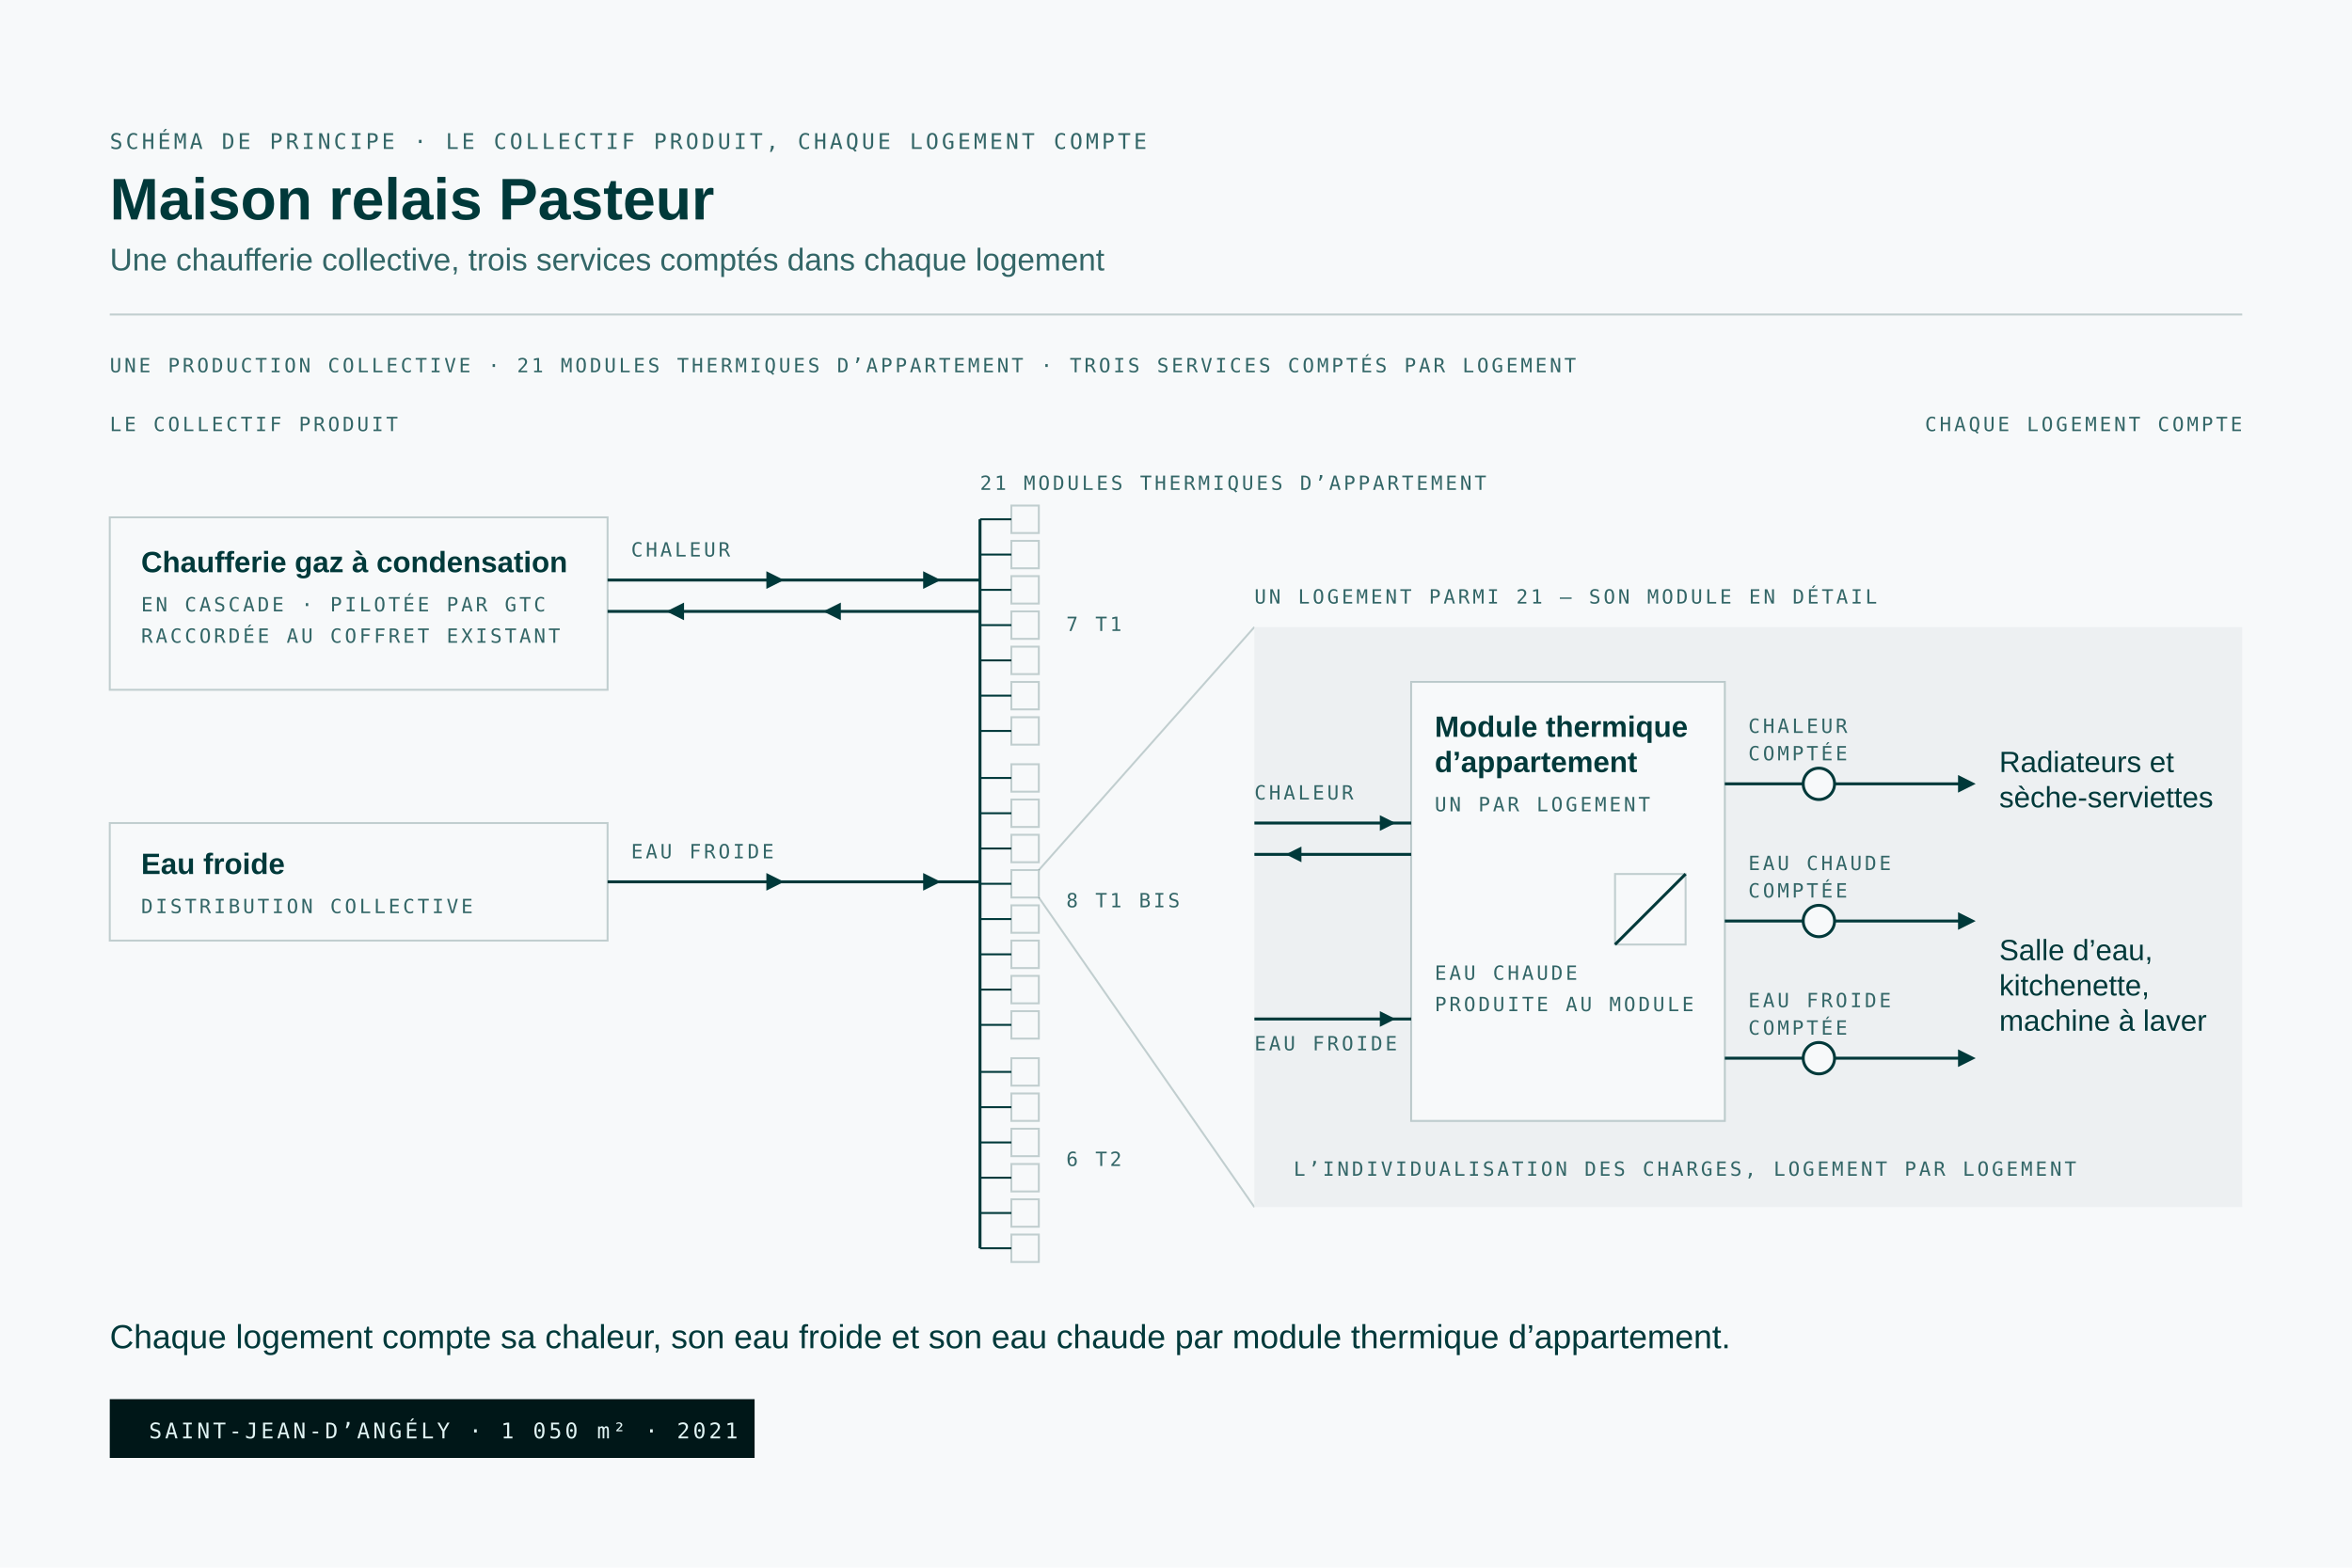
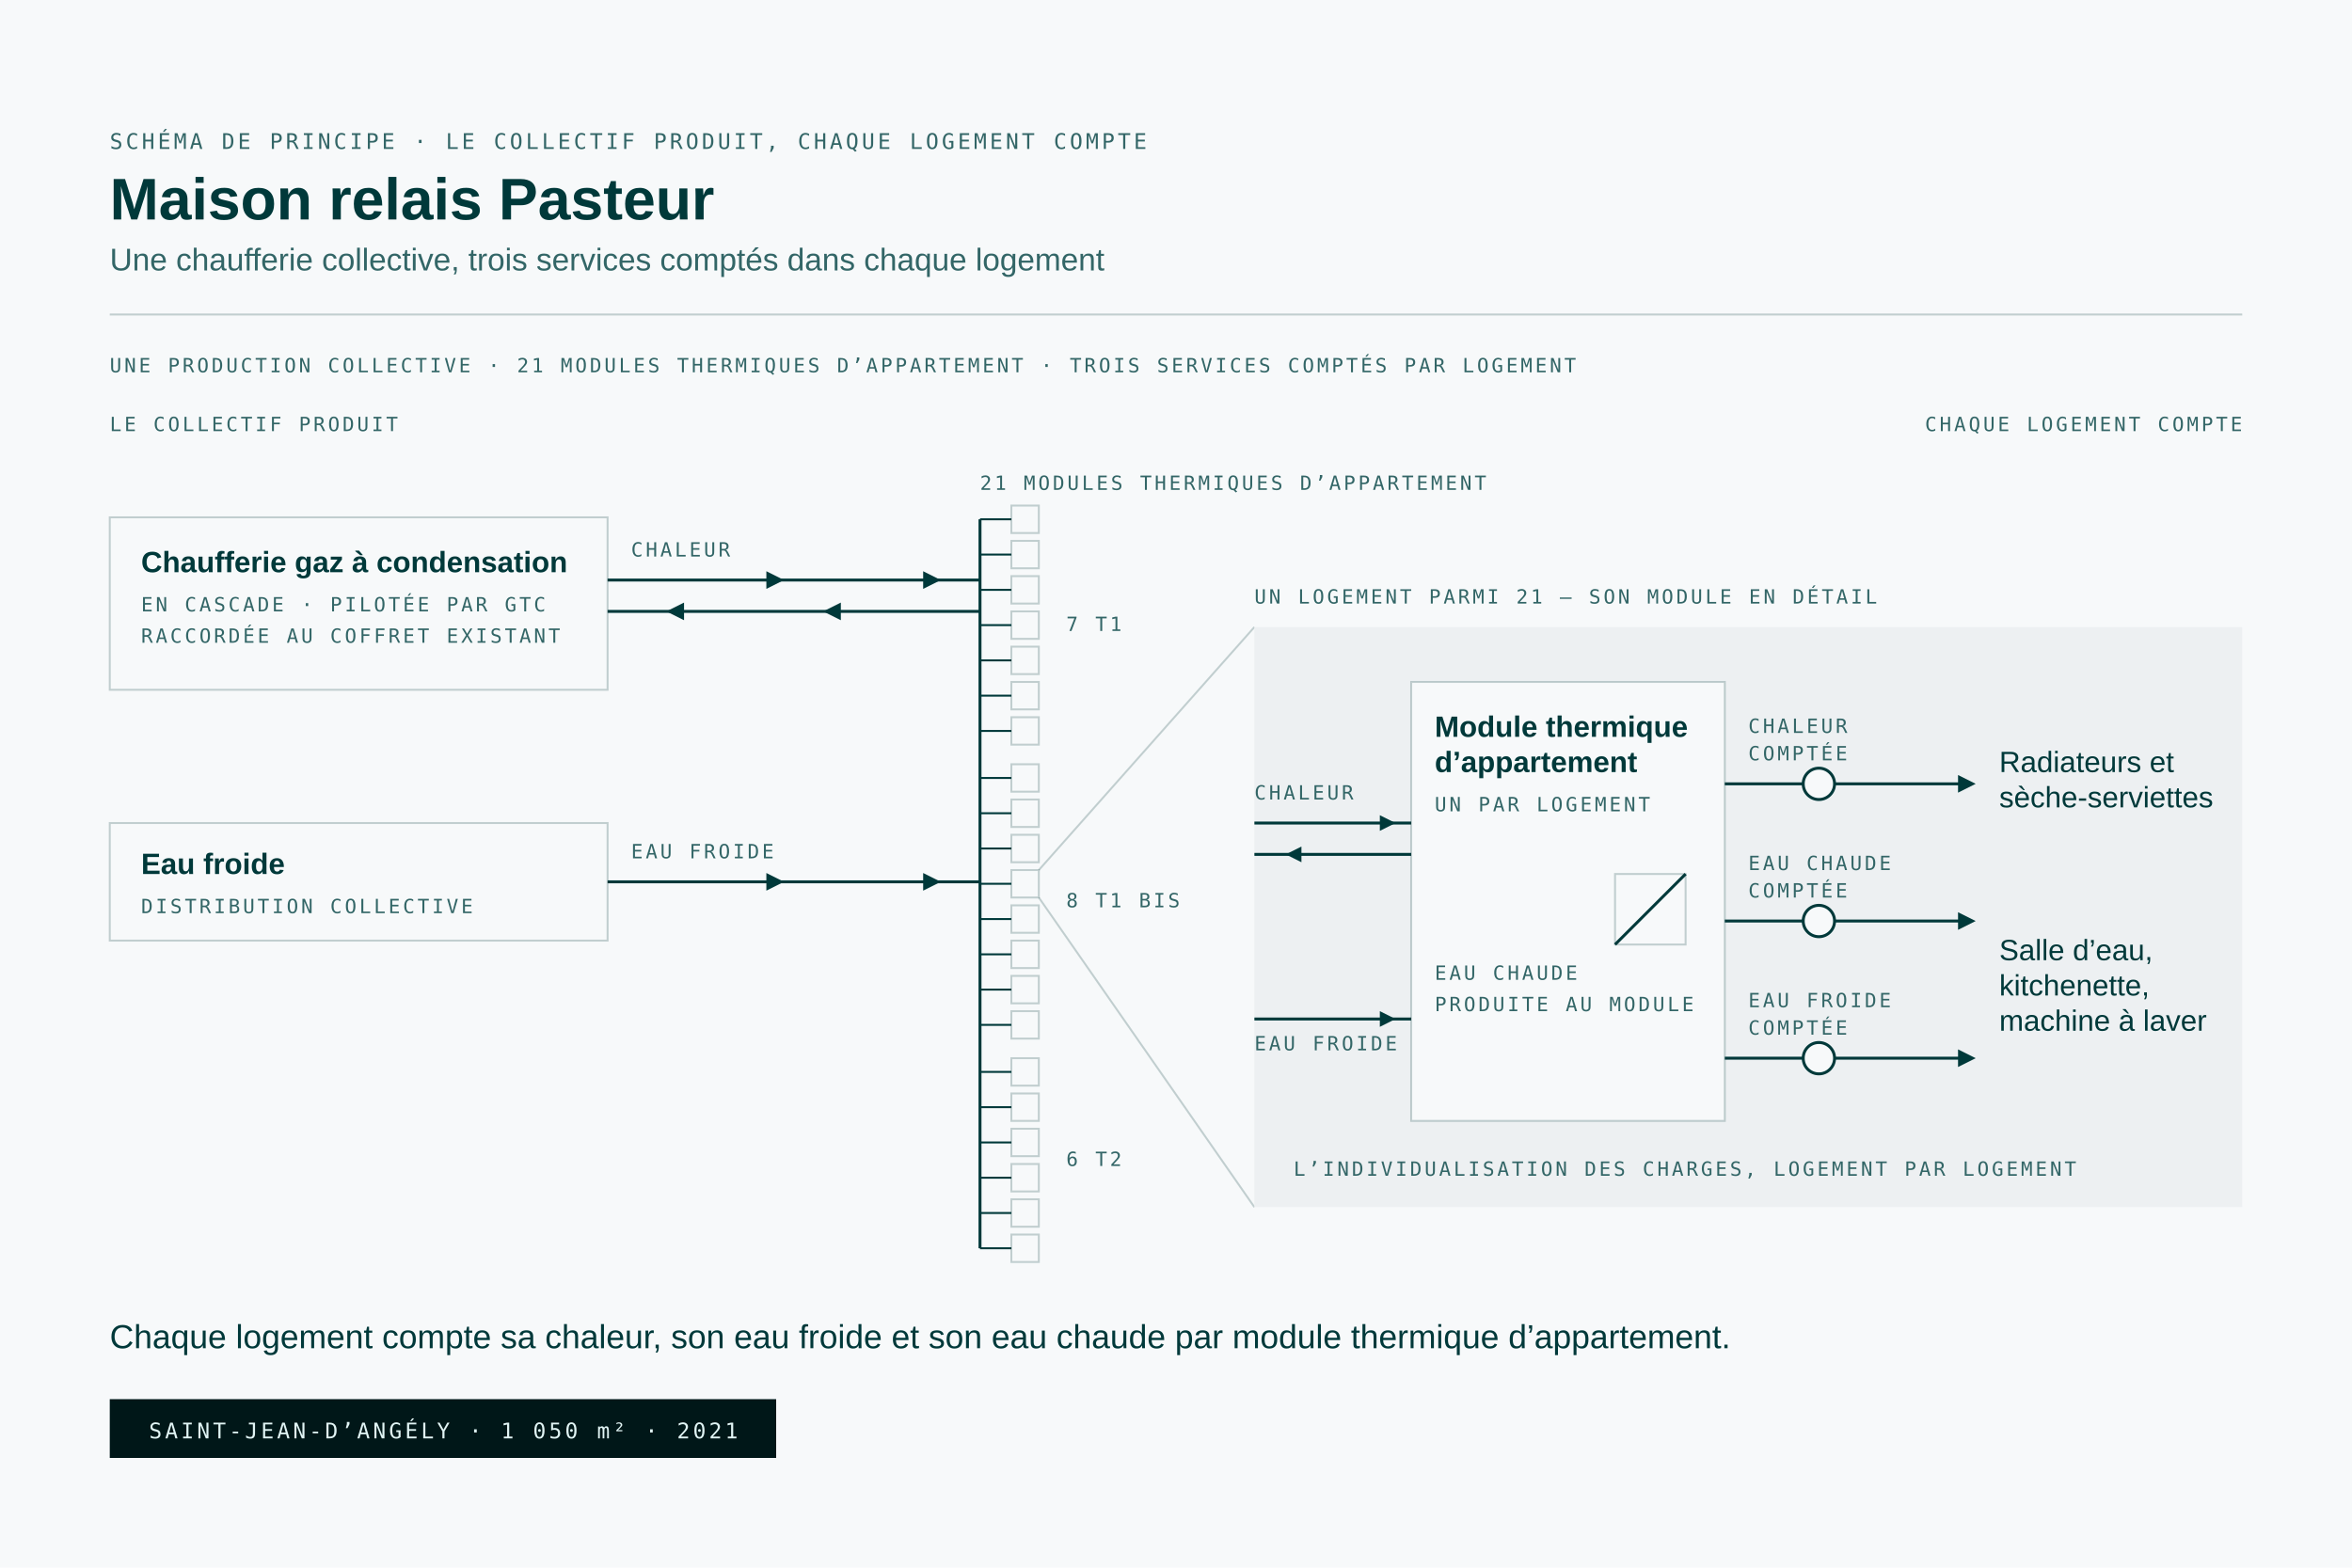
<svg xmlns="http://www.w3.org/2000/svg" viewBox="0 0 1200 800" preserveAspectRatio="xMidYMid meet" role="img" style="width:100%;height:auto;display:block" aria-label="Schéma de principe de l’individualisation des fluides : une chaufferie gaz à condensation en cascade et une distribution d’eau froide alimentent une colonne collective qui dessert 21 modules thermiques d’appartement — un par logement, sept T1, huit T1 bis et six T2. Le détail d’un logement montre les deux arrivées collectives et les trois services comptés au module — la chaleur vers les radiateurs et sèche-serviettes, l’eau chaude produite au module, l’eau froide — vers la salle d’eau, la kitchenette et la machine à laver.">
  <style>
  .c-profond { fill: var(--color-profond, #001718); }
  .c-encre { fill: var(--color-encre, #00393A); }
  .c-pivot { fill: var(--color-pivot, #336667); }
  .c-clair { fill: var(--color-clair, #99CCCD); }
  .c-voile { fill: var(--color-voile, #E1F4F4); }
  .c-papier { fill: var(--color-papier, #F7F9FA); }
  .c-calcaire { fill: var(--color-calcaire, #EDF0F2); }
  .c-filet-1 { fill: var(--color-filet-1, #00393A38); }
  .c-filet-2 { fill: var(--color-filet-2, #00393A29); }
  .c-filet-3 { fill: var(--color-filet-3, #00393A1F); }
  .s-filet-1 { stroke: var(--color-filet-1, #00393A38); }
  .s-filet-2 { stroke: var(--color-filet-2, #00393A29); }
  .s-filet-3 { stroke: var(--color-filet-3, #00393A1F); }
  .s-encre { stroke: var(--color-encre, #00393A); }
  .s-clair { stroke: var(--color-clair, #99CCCD); }
  .t-sans { font-family: "Archivo Variable", Archivo, "Helvetica Neue", Arial, sans-serif; }
  .t-mono { font-family: "IBM Plex Mono", ui-monospace, monospace; }
</style>
  <rect x="0.00" y="0.00" width="1200.00" height="800.00" class="c-papier" fill="#F7F9FA" />
  <text x="56.00" y="76.00" class="t-mono c-pivot" fill="#336667" font-family="&quot;IBM Plex Mono&quot;, ui-monospace, monospace" font-size="11" font-weight="500" letter-spacing="1.54">SCHÉMA DE PRINCIPE · LE COLLECTIF PRODUIT, CHAQUE LOGEMENT COMPTE</text>
  <text x="56.00" y="112.00" class="t-sans c-encre" fill="#00393A" font-family="&quot;Archivo Variable&quot;, Archivo, &quot;Helvetica Neue&quot;, Arial, sans-serif" font-size="30" font-weight="700" font-variation-settings="'wdth' 112, 'wght' 700">Maison relais Pasteur</text>
  <text x="56.00" y="138.00" class="t-sans c-pivot" fill="#336667" font-family="&quot;Archivo Variable&quot;, Archivo, &quot;Helvetica Neue&quot;, Arial, sans-serif" font-size="16" font-weight="400" font-variation-settings="'wdth' 100, 'wght' 400">Une chaufferie collective, trois services comptés dans chaque logement</text>
  <rect x="56.00" y="160.00" width="1088.00" height="1.00" class="c-filet-1" fill="#00393A38" />
  <text x="56.00" y="190.00" class="t-mono c-pivot" fill="#336667" font-family="&quot;IBM Plex Mono&quot;, ui-monospace, monospace" font-size="10" font-weight="500" letter-spacing="1.40">UNE PRODUCTION COLLECTIVE · 21 MODULES THERMIQUES D’APPARTEMENT · TROIS SERVICES COMPTÉS PAR LOGEMENT</text>
  <text x="56.00" y="220.00" class="t-mono c-pivot" fill="#336667" font-family="&quot;IBM Plex Mono&quot;, ui-monospace, monospace" font-size="10" font-weight="500" letter-spacing="1.40">LE COLLECTIF PRODUIT</text>
  <text x="1144.00" y="220.00" class="t-mono c-pivot" fill="#336667" font-family="&quot;IBM Plex Mono&quot;, ui-monospace, monospace" font-size="10" font-weight="500" letter-spacing="1.40" text-anchor="end">CHAQUE LOGEMENT COMPTE</text>
  <rect x="56.00" y="264.00" width="254.00" height="88.00" class="c-papier s-filet-1" fill="#F7F9FA" stroke="#00393A38" stroke-width="1" />
  <text x="72.00" y="292.00" class="t-sans c-encre" fill="#00393A" font-family="&quot;Archivo Variable&quot;, Archivo, &quot;Helvetica Neue&quot;, Arial, sans-serif" font-size="15" font-weight="600" font-variation-settings="'wdth' 112, 'wght' 600">Chaufferie gaz à condensation</text>
  <text x="72.00" y="312.00" class="t-mono c-pivot" fill="#336667" font-family="&quot;IBM Plex Mono&quot;, ui-monospace, monospace" font-size="10" font-weight="500" letter-spacing="1.40">EN CASCADE · PILOTÉE PAR GTC</text>
  <text x="72.00" y="328.00" class="t-mono c-pivot" fill="#336667" font-family="&quot;IBM Plex Mono&quot;, ui-monospace, monospace" font-size="10" font-weight="500" letter-spacing="1.40">RACCORDÉE AU COFFRET EXISTANT</text>
  <rect x="56.00" y="420.00" width="254.00" height="60.00" class="c-papier s-filet-1" fill="#F7F9FA" stroke="#00393A38" stroke-width="1" />
  <text x="72.00" y="446.00" class="t-sans c-encre" fill="#00393A" font-family="&quot;Archivo Variable&quot;, Archivo, &quot;Helvetica Neue&quot;, Arial, sans-serif" font-size="15" font-weight="600" font-variation-settings="'wdth' 112, 'wght' 600">Eau froide</text>
  <text x="72.00" y="466.00" class="t-mono c-pivot" fill="#336667" font-family="&quot;IBM Plex Mono&quot;, ui-monospace, monospace" font-size="10" font-weight="500" letter-spacing="1.40">DISTRIBUTION COLLECTIVE</text>
  <text x="322.00" y="284.00" class="t-mono c-pivot" fill="#336667" font-family="&quot;IBM Plex Mono&quot;, ui-monospace, monospace" font-size="10" font-weight="500" letter-spacing="1.40">CHALEUR</text>
  <path d="M 310.00 296.00 L 500.00 296.00" fill="none" class="s-encre" stroke="#00393A" stroke-width="1.5" />
  <path d="M 310.00 312.00 L 500.00 312.00" fill="none" class="s-encre" stroke="#00393A" stroke-width="1.5" />
  <path d="M 400.00 296.00 L 391.00 291.50 L 391.00 300.50 Z" class="c-encre" fill="#00393A" />
  <path d="M 480.00 296.00 L 471.00 291.50 L 471.00 300.50 Z" class="c-encre" fill="#00393A" />
  <path d="M 340.00 312.00 L 349.00 307.50 L 349.00 316.50 Z" class="c-encre" fill="#00393A" />
  <path d="M 420.00 312.00 L 429.00 307.50 L 429.00 316.50 Z" class="c-encre" fill="#00393A" />
  <text x="322.00" y="438.00" class="t-mono c-pivot" fill="#336667" font-family="&quot;IBM Plex Mono&quot;, ui-monospace, monospace" font-size="10" font-weight="500" letter-spacing="1.40">EAU FROIDE</text>
  <path d="M 310.00 450.00 L 500.00 450.00" fill="none" class="s-encre" stroke="#00393A" stroke-width="1.5" />
  <path d="M 400.00 450.00 L 391.00 445.50 L 391.00 454.50 Z" class="c-encre" fill="#00393A" />
  <path d="M 480.00 450.00 L 471.00 445.50 L 471.00 454.50 Z" class="c-encre" fill="#00393A" />
  <path d="M 500.00 265.00 L 500.00 637.00" fill="none" class="s-encre" stroke="#00393A" stroke-width="1.5" />
  <path d="M 500.00 265.00 L 516.00 265.00" fill="none" class="s-encre" stroke="#00393A" stroke-width="1" />
  <rect x="516.00" y="258.00" width="14.00" height="14.00" class="c-papier s-filet-1" fill="#F7F9FA" stroke="#00393A38" stroke-width="1" />
  <path d="M 500.00 283.00 L 516.00 283.00" fill="none" class="s-encre" stroke="#00393A" stroke-width="1" />
  <rect x="516.00" y="276.00" width="14.00" height="14.00" class="c-papier s-filet-1" fill="#F7F9FA" stroke="#00393A38" stroke-width="1" />
  <path d="M 500.00 301.00 L 516.00 301.00" fill="none" class="s-encre" stroke="#00393A" stroke-width="1" />
  <rect x="516.00" y="294.00" width="14.00" height="14.00" class="c-papier s-filet-1" fill="#F7F9FA" stroke="#00393A38" stroke-width="1" />
  <path d="M 500.00 319.00 L 516.00 319.00" fill="none" class="s-encre" stroke="#00393A" stroke-width="1" />
  <rect x="516.00" y="312.00" width="14.00" height="14.00" class="c-papier s-filet-1" fill="#F7F9FA" stroke="#00393A38" stroke-width="1" />
  <path d="M 500.00 337.00 L 516.00 337.00" fill="none" class="s-encre" stroke="#00393A" stroke-width="1" />
  <rect x="516.00" y="330.00" width="14.00" height="14.00" class="c-papier s-filet-1" fill="#F7F9FA" stroke="#00393A38" stroke-width="1" />
  <path d="M 500.00 355.00 L 516.00 355.00" fill="none" class="s-encre" stroke="#00393A" stroke-width="1" />
  <rect x="516.00" y="348.00" width="14.00" height="14.00" class="c-papier s-filet-1" fill="#F7F9FA" stroke="#00393A38" stroke-width="1" />
  <path d="M 500.00 373.00 L 516.00 373.00" fill="none" class="s-encre" stroke="#00393A" stroke-width="1" />
  <rect x="516.00" y="366.00" width="14.00" height="14.00" class="c-papier s-filet-1" fill="#F7F9FA" stroke="#00393A38" stroke-width="1" />
  <path d="M 500.00 397.00 L 516.00 397.00" fill="none" class="s-encre" stroke="#00393A" stroke-width="1" />
  <rect x="516.00" y="390.00" width="14.00" height="14.00" class="c-papier s-filet-1" fill="#F7F9FA" stroke="#00393A38" stroke-width="1" />
  <path d="M 500.00 415.00 L 516.00 415.00" fill="none" class="s-encre" stroke="#00393A" stroke-width="1" />
  <rect x="516.00" y="408.00" width="14.00" height="14.00" class="c-papier s-filet-1" fill="#F7F9FA" stroke="#00393A38" stroke-width="1" />
  <path d="M 500.00 433.00 L 516.00 433.00" fill="none" class="s-encre" stroke="#00393A" stroke-width="1" />
  <rect x="516.00" y="426.00" width="14.00" height="14.00" class="c-papier s-filet-1" fill="#F7F9FA" stroke="#00393A38" stroke-width="1" />
  <path d="M 500.00 451.00 L 516.00 451.00" fill="none" class="s-encre" stroke="#00393A" stroke-width="1" />
  <rect x="516.00" y="444.00" width="14.00" height="14.00" class="c-papier s-filet-1" fill="#F7F9FA" stroke="#00393A38" stroke-width="1" />
  <path d="M 500.00 469.00 L 516.00 469.00" fill="none" class="s-encre" stroke="#00393A" stroke-width="1" />
  <rect x="516.00" y="462.00" width="14.00" height="14.00" class="c-papier s-filet-1" fill="#F7F9FA" stroke="#00393A38" stroke-width="1" />
  <path d="M 500.00 487.00 L 516.00 487.00" fill="none" class="s-encre" stroke="#00393A" stroke-width="1" />
  <rect x="516.00" y="480.00" width="14.00" height="14.00" class="c-papier s-filet-1" fill="#F7F9FA" stroke="#00393A38" stroke-width="1" />
  <path d="M 500.00 505.00 L 516.00 505.00" fill="none" class="s-encre" stroke="#00393A" stroke-width="1" />
  <rect x="516.00" y="498.00" width="14.00" height="14.00" class="c-papier s-filet-1" fill="#F7F9FA" stroke="#00393A38" stroke-width="1" />
  <path d="M 500.00 523.00 L 516.00 523.00" fill="none" class="s-encre" stroke="#00393A" stroke-width="1" />
  <rect x="516.00" y="516.00" width="14.00" height="14.00" class="c-papier s-filet-1" fill="#F7F9FA" stroke="#00393A38" stroke-width="1" />
  <path d="M 500.00 547.00 L 516.00 547.00" fill="none" class="s-encre" stroke="#00393A" stroke-width="1" />
  <rect x="516.00" y="540.00" width="14.00" height="14.00" class="c-papier s-filet-1" fill="#F7F9FA" stroke="#00393A38" stroke-width="1" />
  <path d="M 500.00 565.00 L 516.00 565.00" fill="none" class="s-encre" stroke="#00393A" stroke-width="1" />
  <rect x="516.00" y="558.00" width="14.00" height="14.00" class="c-papier s-filet-1" fill="#F7F9FA" stroke="#00393A38" stroke-width="1" />
  <path d="M 500.00 583.00 L 516.00 583.00" fill="none" class="s-encre" stroke="#00393A" stroke-width="1" />
  <rect x="516.00" y="576.00" width="14.00" height="14.00" class="c-papier s-filet-1" fill="#F7F9FA" stroke="#00393A38" stroke-width="1" />
  <path d="M 500.00 601.00 L 516.00 601.00" fill="none" class="s-encre" stroke="#00393A" stroke-width="1" />
  <rect x="516.00" y="594.00" width="14.00" height="14.00" class="c-papier s-filet-1" fill="#F7F9FA" stroke="#00393A38" stroke-width="1" />
  <path d="M 500.00 619.00 L 516.00 619.00" fill="none" class="s-encre" stroke="#00393A" stroke-width="1" />
  <rect x="516.00" y="612.00" width="14.00" height="14.00" class="c-papier s-filet-1" fill="#F7F9FA" stroke="#00393A38" stroke-width="1" />
  <path d="M 500.00 637.00 L 516.00 637.00" fill="none" class="s-encre" stroke="#00393A" stroke-width="1" />
  <rect x="516.00" y="630.00" width="14.00" height="14.00" class="c-papier s-filet-1" fill="#F7F9FA" stroke="#00393A38" stroke-width="1" />
  <text x="500.00" y="250.00" class="t-mono c-pivot" fill="#336667" font-family="&quot;IBM Plex Mono&quot;, ui-monospace, monospace" font-size="10" font-weight="500" letter-spacing="1.40">21 MODULES THERMIQUES D’APPARTEMENT</text>
  <text x="544.00" y="322.00" class="t-mono c-pivot" fill="#336667" font-family="&quot;IBM Plex Mono&quot;, ui-monospace, monospace" font-size="10" font-weight="500" letter-spacing="1.40">7 T1</text>
  <text x="544.00" y="463.00" class="t-mono c-pivot" fill="#336667" font-family="&quot;IBM Plex Mono&quot;, ui-monospace, monospace" font-size="10" font-weight="500" letter-spacing="1.40">8 T1 BIS</text>
  <text x="544.00" y="595.00" class="t-mono c-pivot" fill="#336667" font-family="&quot;IBM Plex Mono&quot;, ui-monospace, monospace" font-size="10" font-weight="500" letter-spacing="1.40">6 T2</text>
  <path d="M 530.00 444.00 L 640.00 320.00" fill="none" class="s-filet-1" stroke="#00393A38" stroke-width="1" />
  <path d="M 530.00 458.00 L 640.00 616.00" fill="none" class="s-filet-1" stroke="#00393A38" stroke-width="1" />
  <text x="640.00" y="308.00" class="t-mono c-pivot" fill="#336667" font-family="&quot;IBM Plex Mono&quot;, ui-monospace, monospace" font-size="10" font-weight="500" letter-spacing="1.40">UN LOGEMENT PARMI 21 — SON MODULE EN DÉTAIL</text>
  <rect x="640.00" y="320.00" width="504.00" height="296.00" class="c-calcaire" fill="#EDF0F2" />
  <text x="640.00" y="408.00" class="t-mono c-pivot" fill="#336667" font-family="&quot;IBM Plex Mono&quot;, ui-monospace, monospace" font-size="10" font-weight="500" letter-spacing="1.40">CHALEUR</text>
  <path d="M 640.00 420.00 L 720.00 420.00" fill="none" class="s-encre" stroke="#00393A" stroke-width="1.5" />
  <path d="M 640.00 436.00 L 720.00 436.00" fill="none" class="s-encre" stroke="#00393A" stroke-width="1.5" />
  <path d="M 712.00 420.00 L 704.00 416.00 L 704.00 424.00 Z" class="c-encre" fill="#00393A" />
  <path d="M 656.00 436.00 L 664.00 432.00 L 664.00 440.00 Z" class="c-encre" fill="#00393A" />
  <text x="640.00" y="536.00" class="t-mono c-pivot" fill="#336667" font-family="&quot;IBM Plex Mono&quot;, ui-monospace, monospace" font-size="10" font-weight="500" letter-spacing="1.40">EAU FROIDE</text>
  <path d="M 640.00 520.00 L 720.00 520.00" fill="none" class="s-encre" stroke="#00393A" stroke-width="1.5" />
  <path d="M 712.00 520.00 L 704.00 516.00 L 704.00 524.00 Z" class="c-encre" fill="#00393A" />
  <rect x="720.00" y="348.00" width="160.00" height="224.00" class="c-papier s-filet-1" fill="#F7F9FA" stroke="#00393A38" stroke-width="1" />
  <text x="732.00" y="376.00" class="t-sans c-encre" fill="#00393A" font-family="&quot;Archivo Variable&quot;, Archivo, &quot;Helvetica Neue&quot;, Arial, sans-serif" font-size="15" font-weight="600" font-variation-settings="'wdth' 112, 'wght' 600">Module thermique</text>
  <text x="732.00" y="394.00" class="t-sans c-encre" fill="#00393A" font-family="&quot;Archivo Variable&quot;, Archivo, &quot;Helvetica Neue&quot;, Arial, sans-serif" font-size="15" font-weight="600" font-variation-settings="'wdth' 112, 'wght' 600">d’appartement</text>
  <text x="732.00" y="414.00" class="t-mono c-pivot" fill="#336667" font-family="&quot;IBM Plex Mono&quot;, ui-monospace, monospace" font-size="10" font-weight="500" letter-spacing="1.40">UN PAR LOGEMENT</text>
  <rect x="824.00" y="446.00" width="36.00" height="36.00" class="c-papier s-filet-1" fill="#F7F9FA" stroke="#00393A38" stroke-width="1" />
  <path d="M 824.00 482.00 L 860.00 446.00" fill="none" class="s-encre" stroke="#00393A" stroke-width="1.5" />
  <text x="732.00" y="500.00" class="t-mono c-pivot" fill="#336667" font-family="&quot;IBM Plex Mono&quot;, ui-monospace, monospace" font-size="10" font-weight="500" letter-spacing="1.40">EAU CHAUDE</text>
  <text x="732.00" y="516.00" class="t-mono c-pivot" fill="#336667" font-family="&quot;IBM Plex Mono&quot;, ui-monospace, monospace" font-size="10" font-weight="500" letter-spacing="1.40">PRODUITE AU MODULE</text>
  <path d="M 880.00 400.00 L 1000.00 400.00" fill="none" class="s-encre" stroke="#00393A" stroke-width="1.5" />
  <path d="M 1008.00 400.00 L 999.00 395.50 L 999.00 404.50 Z" class="c-encre" fill="#00393A" />
  <circle cx="928.00" cy="400.00" r="8.00" class="c-papier s-encre" fill="#F7F9FA" stroke="#00393A" stroke-width="1.5" />
  <text x="892.00" y="374.00" class="t-mono c-pivot" fill="#336667" font-family="&quot;IBM Plex Mono&quot;, ui-monospace, monospace" font-size="10" font-weight="500" letter-spacing="1.40">CHALEUR</text>
  <text x="892.00" y="388.00" class="t-mono c-pivot" fill="#336667" font-family="&quot;IBM Plex Mono&quot;, ui-monospace, monospace" font-size="10" font-weight="500" letter-spacing="1.40">COMPTÉE</text>
  <path d="M 880.00 470.00 L 1000.00 470.00" fill="none" class="s-encre" stroke="#00393A" stroke-width="1.5" />
  <path d="M 1008.00 470.00 L 999.00 465.50 L 999.00 474.50 Z" class="c-encre" fill="#00393A" />
  <circle cx="928.00" cy="470.00" r="8.00" class="c-papier s-encre" fill="#F7F9FA" stroke="#00393A" stroke-width="1.5" />
  <text x="892.00" y="444.00" class="t-mono c-pivot" fill="#336667" font-family="&quot;IBM Plex Mono&quot;, ui-monospace, monospace" font-size="10" font-weight="500" letter-spacing="1.40">EAU CHAUDE</text>
  <text x="892.00" y="458.00" class="t-mono c-pivot" fill="#336667" font-family="&quot;IBM Plex Mono&quot;, ui-monospace, monospace" font-size="10" font-weight="500" letter-spacing="1.40">COMPTÉE</text>
  <path d="M 880.00 540.00 L 1000.00 540.00" fill="none" class="s-encre" stroke="#00393A" stroke-width="1.5" />
  <path d="M 1008.00 540.00 L 999.00 535.50 L 999.00 544.50 Z" class="c-encre" fill="#00393A" />
  <circle cx="928.00" cy="540.00" r="8.00" class="c-papier s-encre" fill="#F7F9FA" stroke="#00393A" stroke-width="1.5" />
  <text x="892.00" y="514.00" class="t-mono c-pivot" fill="#336667" font-family="&quot;IBM Plex Mono&quot;, ui-monospace, monospace" font-size="10" font-weight="500" letter-spacing="1.40">EAU FROIDE</text>
  <text x="892.00" y="528.00" class="t-mono c-pivot" fill="#336667" font-family="&quot;IBM Plex Mono&quot;, ui-monospace, monospace" font-size="10" font-weight="500" letter-spacing="1.40">COMPTÉE</text>
  <text x="1020.00" y="394.00" class="t-sans c-encre" fill="#00393A" font-family="&quot;Archivo Variable&quot;, Archivo, &quot;Helvetica Neue&quot;, Arial, sans-serif" font-size="15" font-weight="400" font-variation-settings="'wdth' 100, 'wght' 400">Radiateurs et</text>
  <text x="1020.00" y="412.00" class="t-sans c-encre" fill="#00393A" font-family="&quot;Archivo Variable&quot;, Archivo, &quot;Helvetica Neue&quot;, Arial, sans-serif" font-size="15" font-weight="400" font-variation-settings="'wdth' 100, 'wght' 400">sèche-serviettes</text>
  <text x="1020.00" y="490.00" class="t-sans c-encre" fill="#00393A" font-family="&quot;Archivo Variable&quot;, Archivo, &quot;Helvetica Neue&quot;, Arial, sans-serif" font-size="15" font-weight="400" font-variation-settings="'wdth' 100, 'wght' 400">Salle d’eau,</text>
  <text x="1020.00" y="508.00" class="t-sans c-encre" fill="#00393A" font-family="&quot;Archivo Variable&quot;, Archivo, &quot;Helvetica Neue&quot;, Arial, sans-serif" font-size="15" font-weight="400" font-variation-settings="'wdth' 100, 'wght' 400">kitchenette,</text>
  <text x="1020.00" y="526.00" class="t-sans c-encre" fill="#00393A" font-family="&quot;Archivo Variable&quot;, Archivo, &quot;Helvetica Neue&quot;, Arial, sans-serif" font-size="15" font-weight="400" font-variation-settings="'wdth' 100, 'wght' 400">machine à laver</text>
  <text x="660.00" y="600.00" class="t-mono c-pivot" fill="#336667" font-family="&quot;IBM Plex Mono&quot;, ui-monospace, monospace" font-size="10" font-weight="500" letter-spacing="1.40">L’INDIVIDUALISATION DES CHARGES, LOGEMENT PAR LOGEMENT</text>
  <text x="56.00" y="688.00" class="t-sans c-encre" fill="#00393A" font-family="&quot;Archivo Variable&quot;, Archivo, &quot;Helvetica Neue&quot;, Arial, sans-serif" font-size="17" font-weight="400" font-variation-settings="'wdth' 100, 'wght' 400">Chaque logement compte sa chaleur, son eau froide et son eau chaude par module thermique d’appartement.</text>
-   <rect x="56.00" y="714.00" width="329.00" height="30.00" class="c-profond" fill="#001718" />
+   <rect x="56.00" y="714.00" width="340.00" height="30.00" class="c-profond" fill="#001718" />
  <text x="76.00" y="734.00" class="t-mono c-voile" fill="#E1F4F4" font-family="&quot;IBM Plex Mono&quot;, ui-monospace, monospace" font-size="11" font-weight="500" letter-spacing="1.54">SAINT-JEAN-D’ANGÉLY · 1 050 m² · 2021</text>
</svg>
